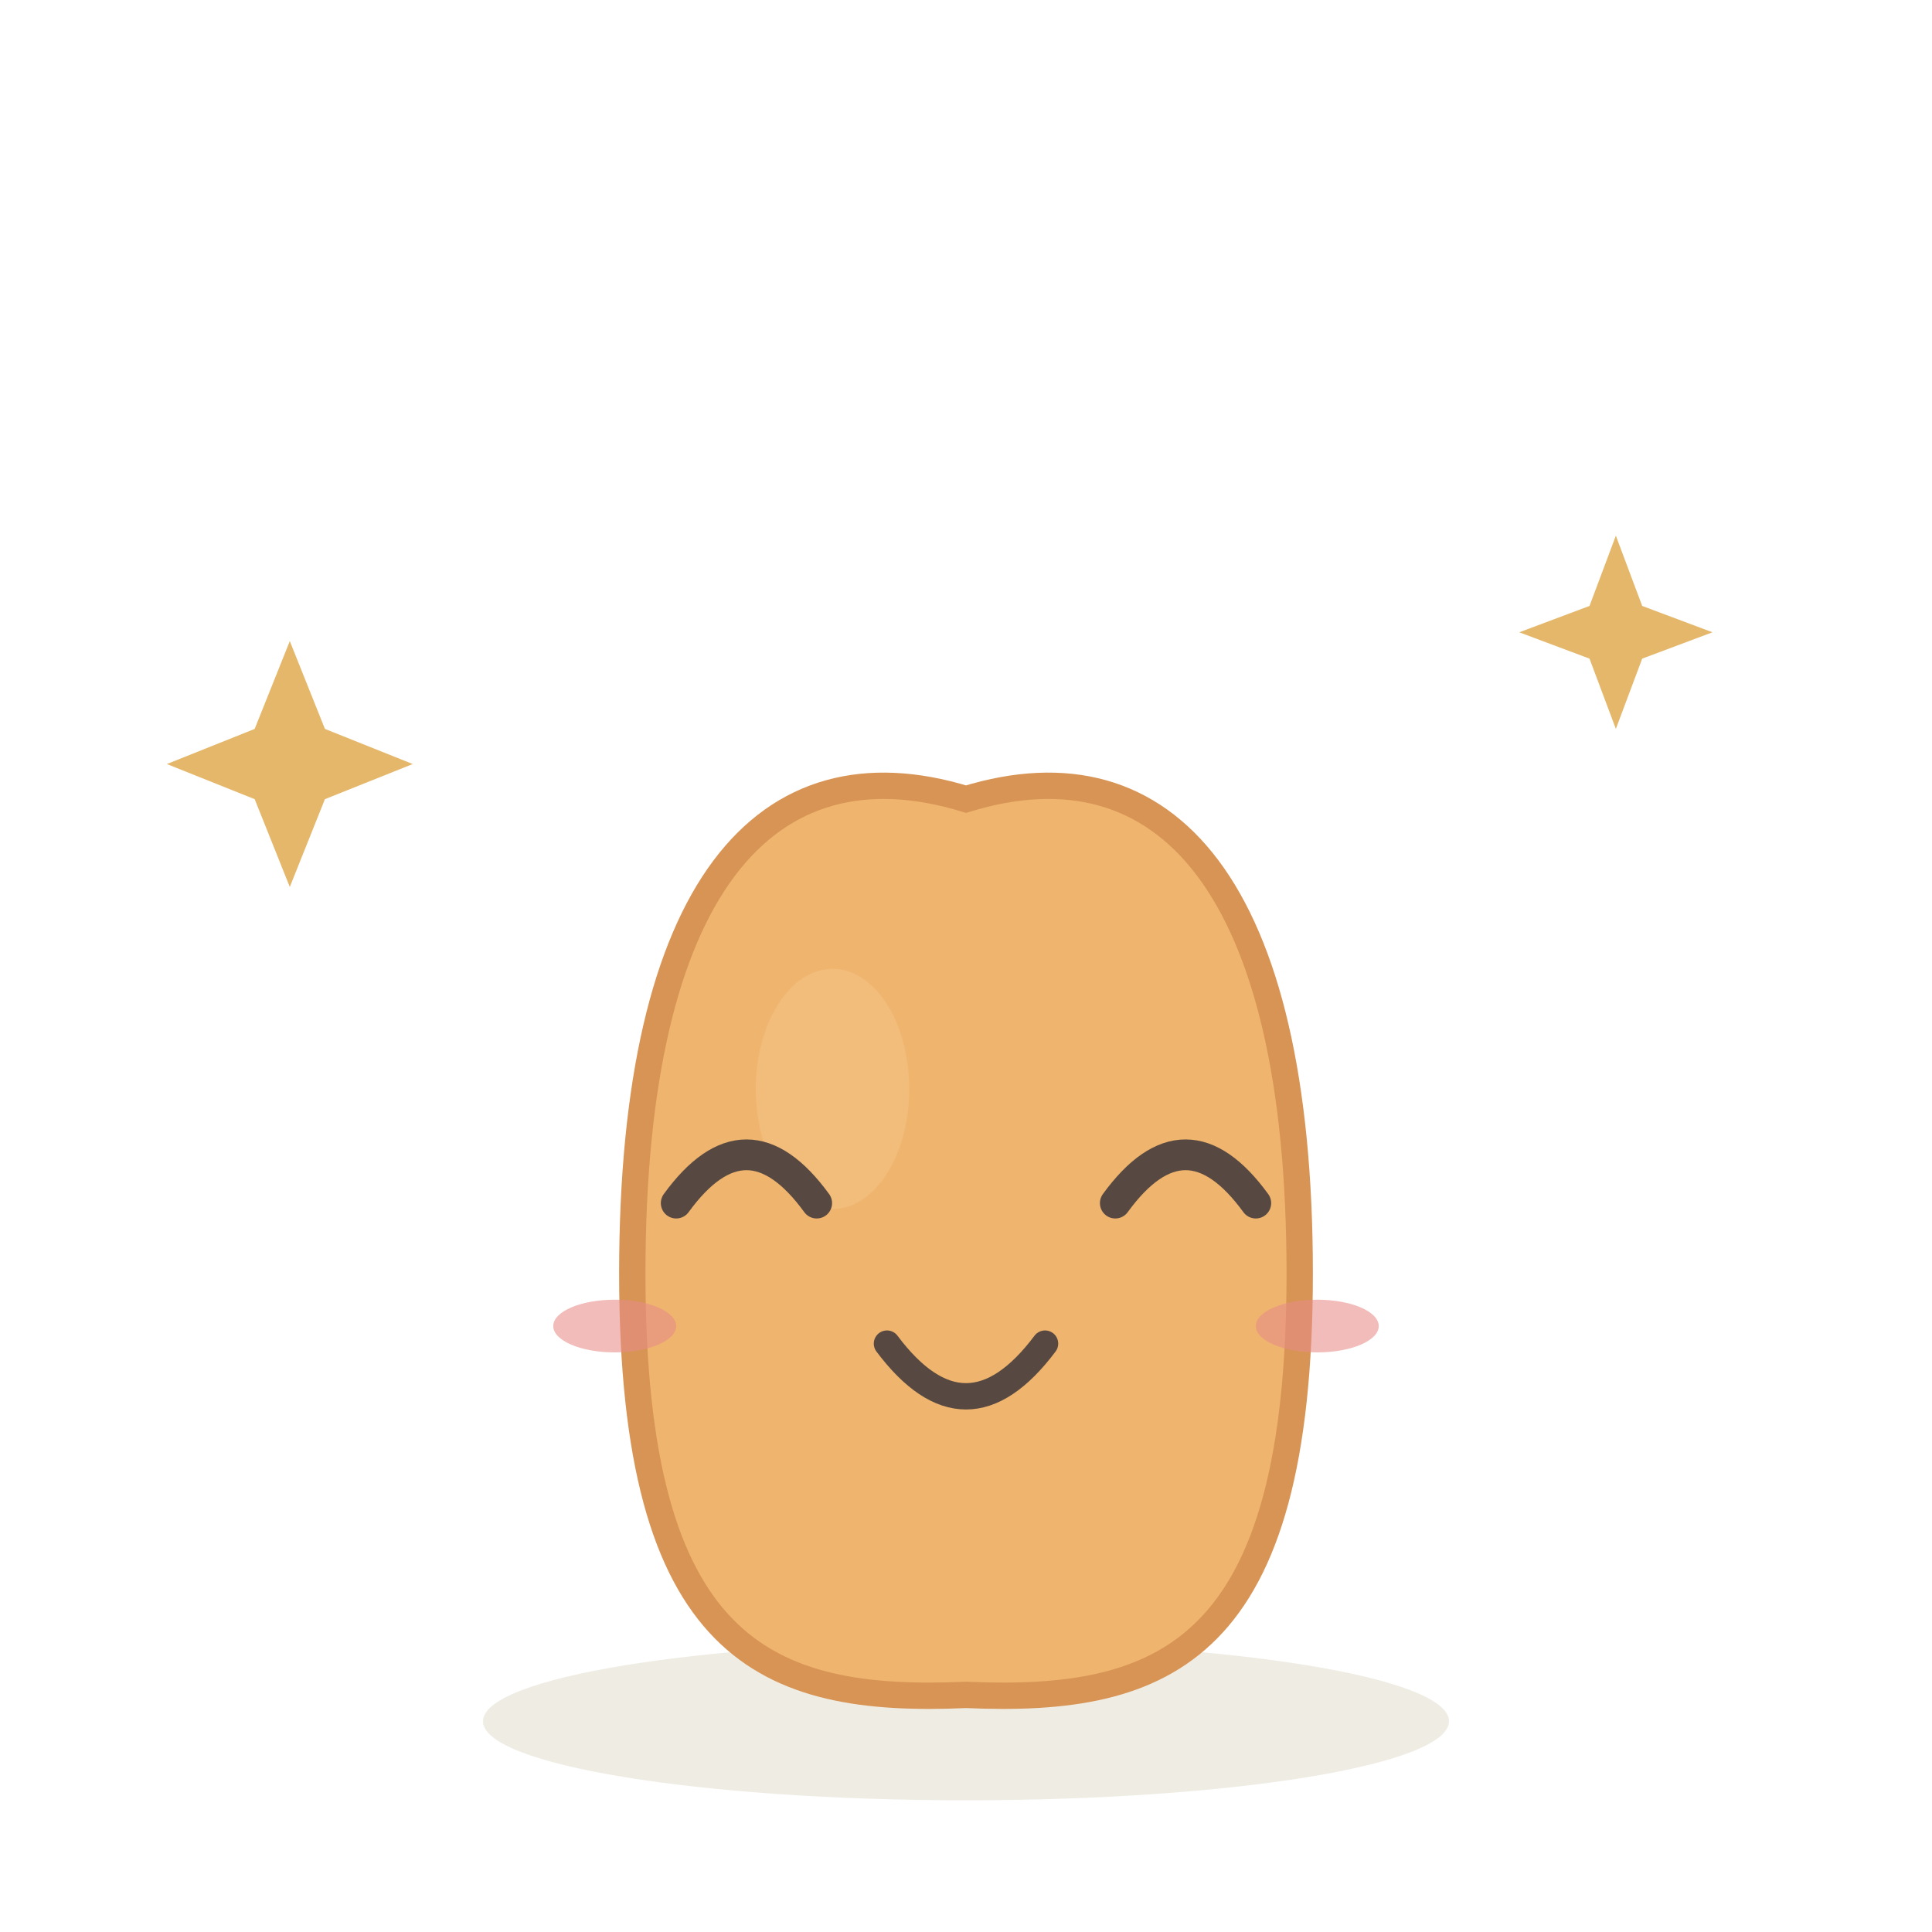
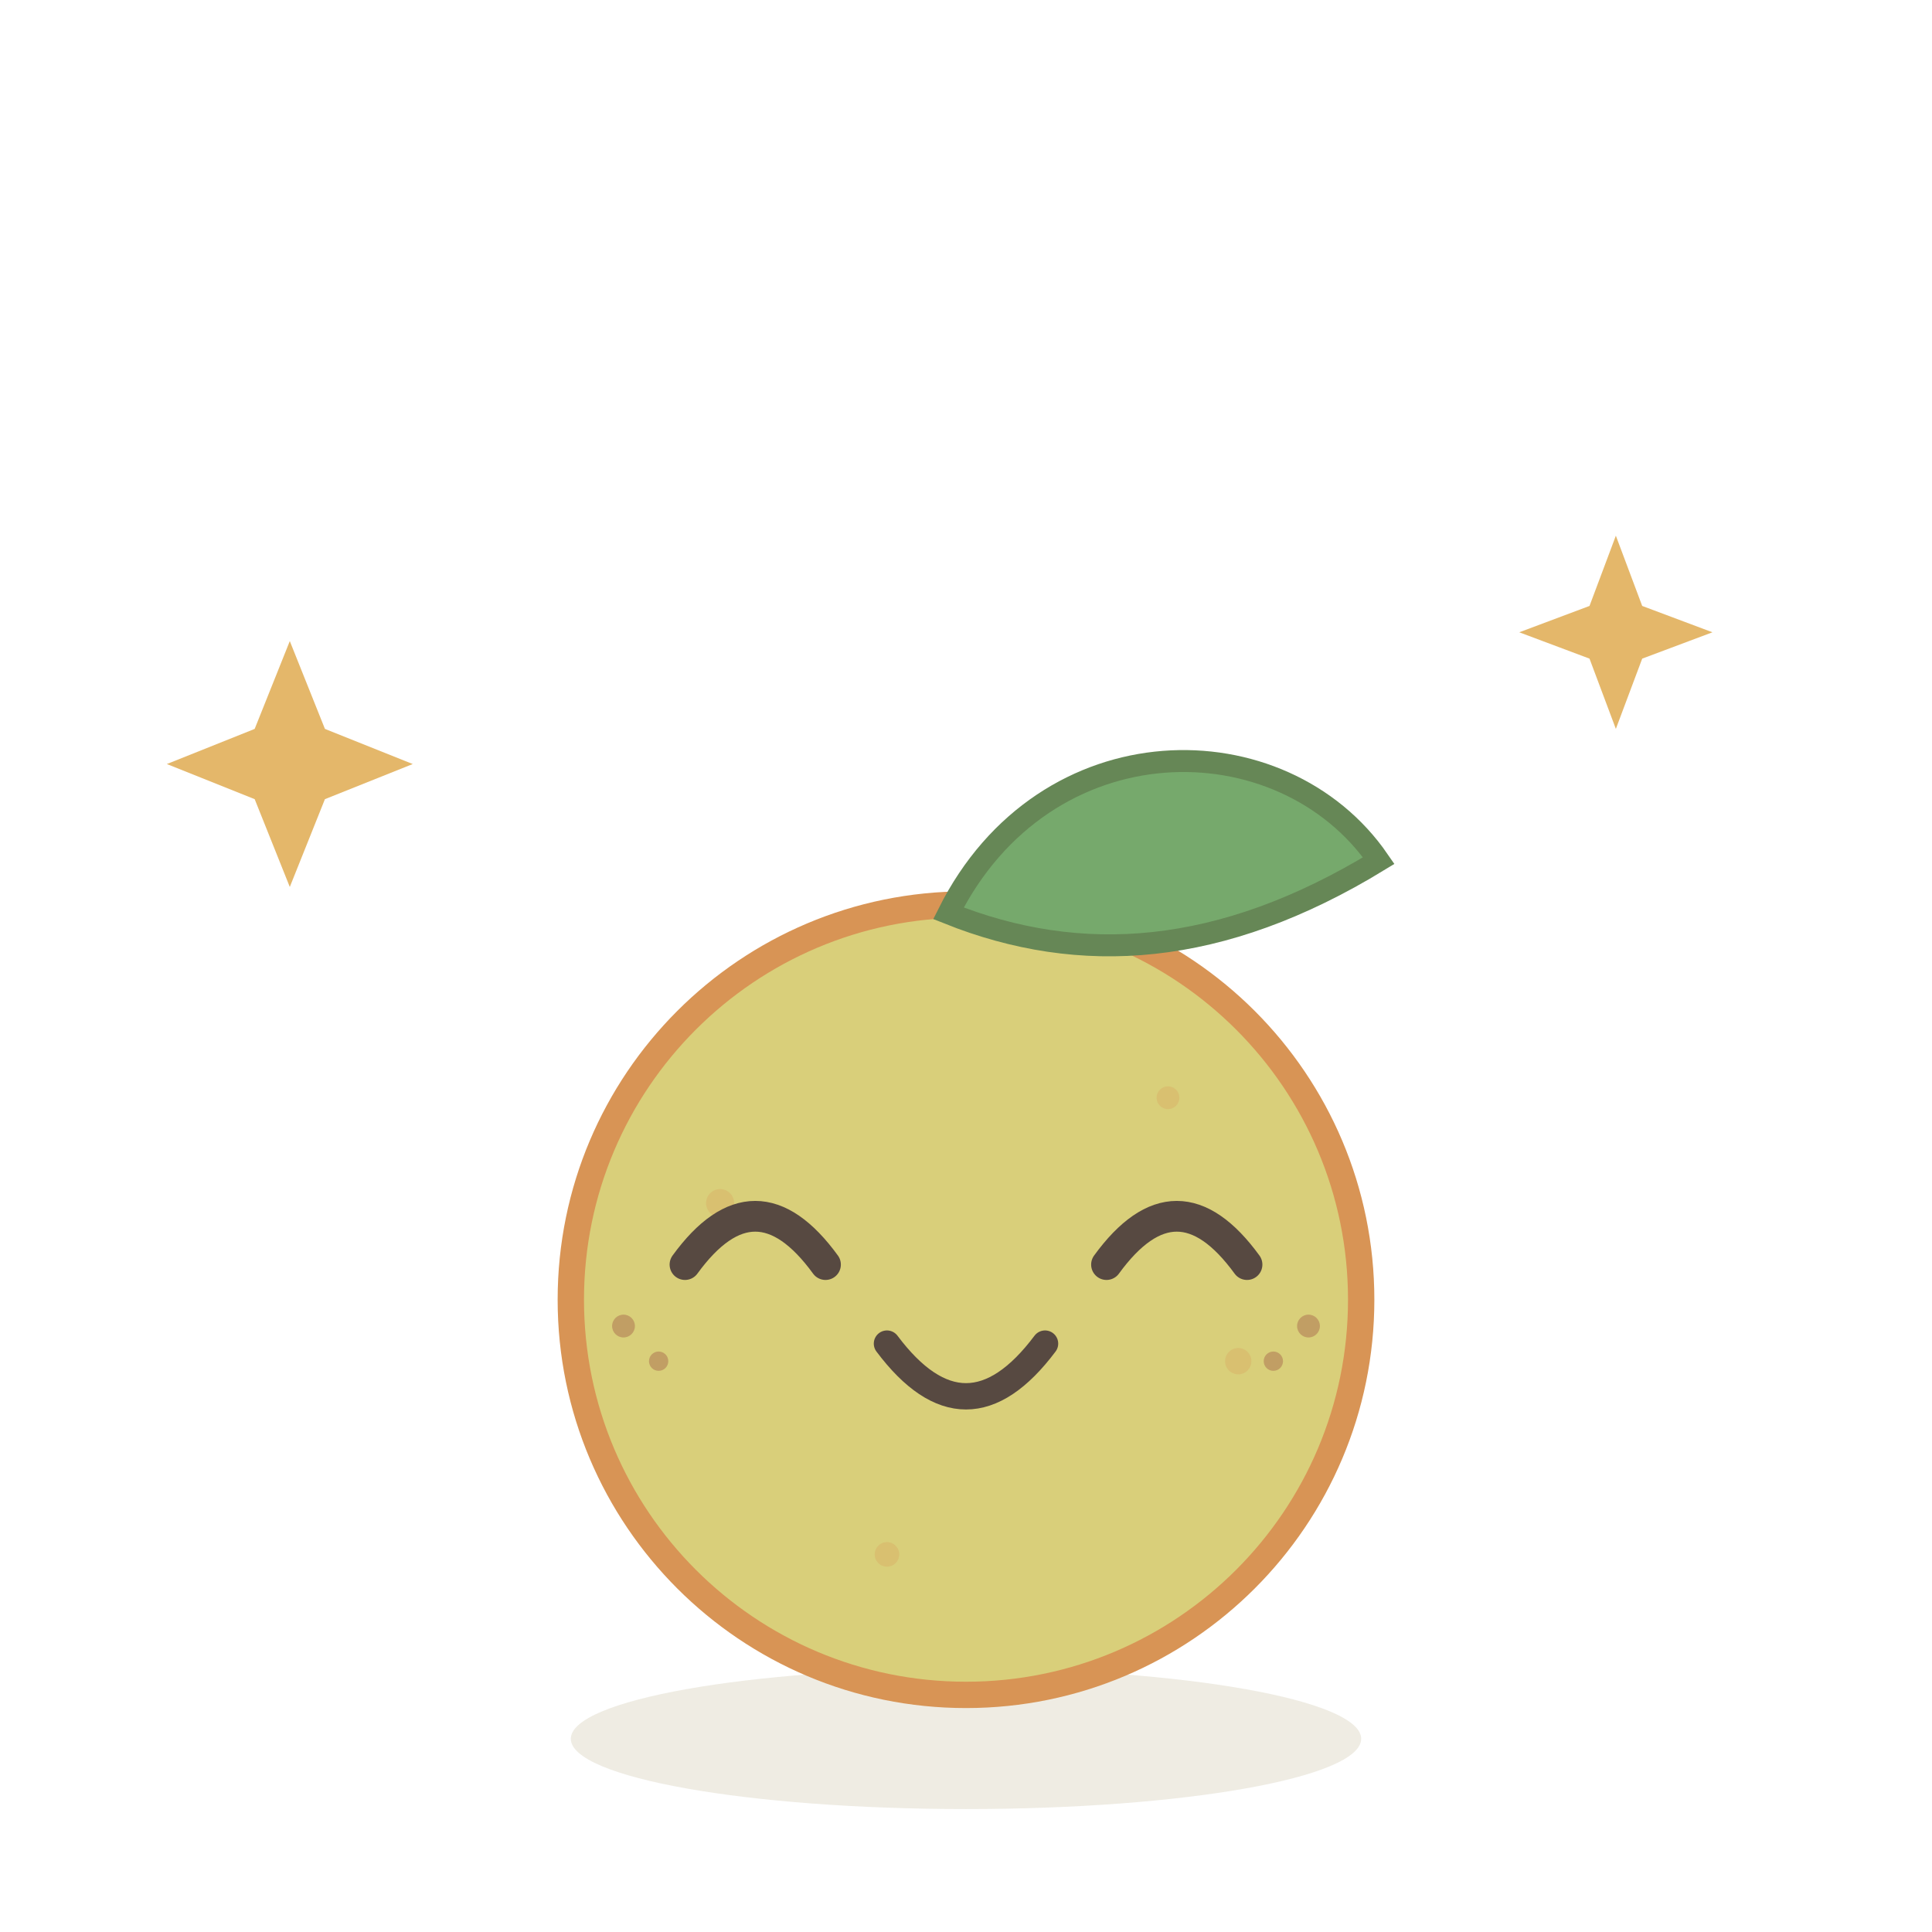
<svg xmlns="http://www.w3.org/2000/svg" width="220" height="220" viewBox="0 0 220 220" role="img">
-   <ellipse cx="110" cy="196" rx="55" ry="9" fill="#d8d2bd" opacity=".42" />
-   <path d="M72 145 C72 101,87.2 84,110 91 C132.8 84,148 101,148 145 C148 188,132.8 194,110 193 C87.2 194,72 188,72 145Z" fill="#efb46e" stroke="#d89455" stroke-width="3" />
-   <ellipse cx="94.8" cy="124" rx="8.74" ry="13.68" fill="#f7c991" opacity=".38" />
-   <path d="M77 137q8-11 16 0m34 0q8-11 16 0" fill="none" stroke="#574941" stroke-width="3.5" stroke-linecap="round" />
-   <ellipse cx="70" cy="151" rx="7" ry="3" fill="#e78c87" opacity=".58" />
-   <ellipse cx="150" cy="151" rx="7" ry="3" fill="#e78c87" opacity=".58" />
+   <ellipse cx="110" cy="198" rx="45" ry="8" fill="#d8d2bd" opacity=".42" />
+   <circle cx="110" cy="148" r="45" fill="#d9cf7a" stroke="#d89455" stroke-width="3" />
+   <g fill="#d89455" opacity=".25">
+     <circle cx="82" cy="137" r="1.6" />
+     <circle cx="141" cy="155" r="1.5" />
+     <circle cx="101" cy="177" r="1.4" />
+     <circle cx="133" cy="125" r="1.3" />
+   </g>
+   <path d="M108 104 C119 82,146 82,157 98 C139 109,123 110,108 104Z" fill="#76a96c" stroke="#668756" stroke-width="2.5" />
+   <path d="M78 144q8-11 16 0m32 0q8-11 16 0" fill="none" stroke="#574941" stroke-width="3.5" stroke-linecap="round" />
+   <g fill="#a96e4d" opacity=".5">
+     <circle cx="71" cy="151" r="1.3" />
+     <circle cx="75" cy="155" r="1.1" />
+     <circle cx="149" cy="151" r="1.3" />
+     <circle cx="145" cy="155" r="1.1" />
+   </g>
  <path d="M101 153q9 12 18 0" fill="none" stroke="#574941" stroke-width="3" stroke-linecap="round" />
  <path d="M33 73l4 10 10 4-10 4-4 10-4-10-10-4 10-4zm151-12l3 8 8 3-8 3-3 8-3-8-8-3 8-3z" fill="#e4b76a" />
</svg>
